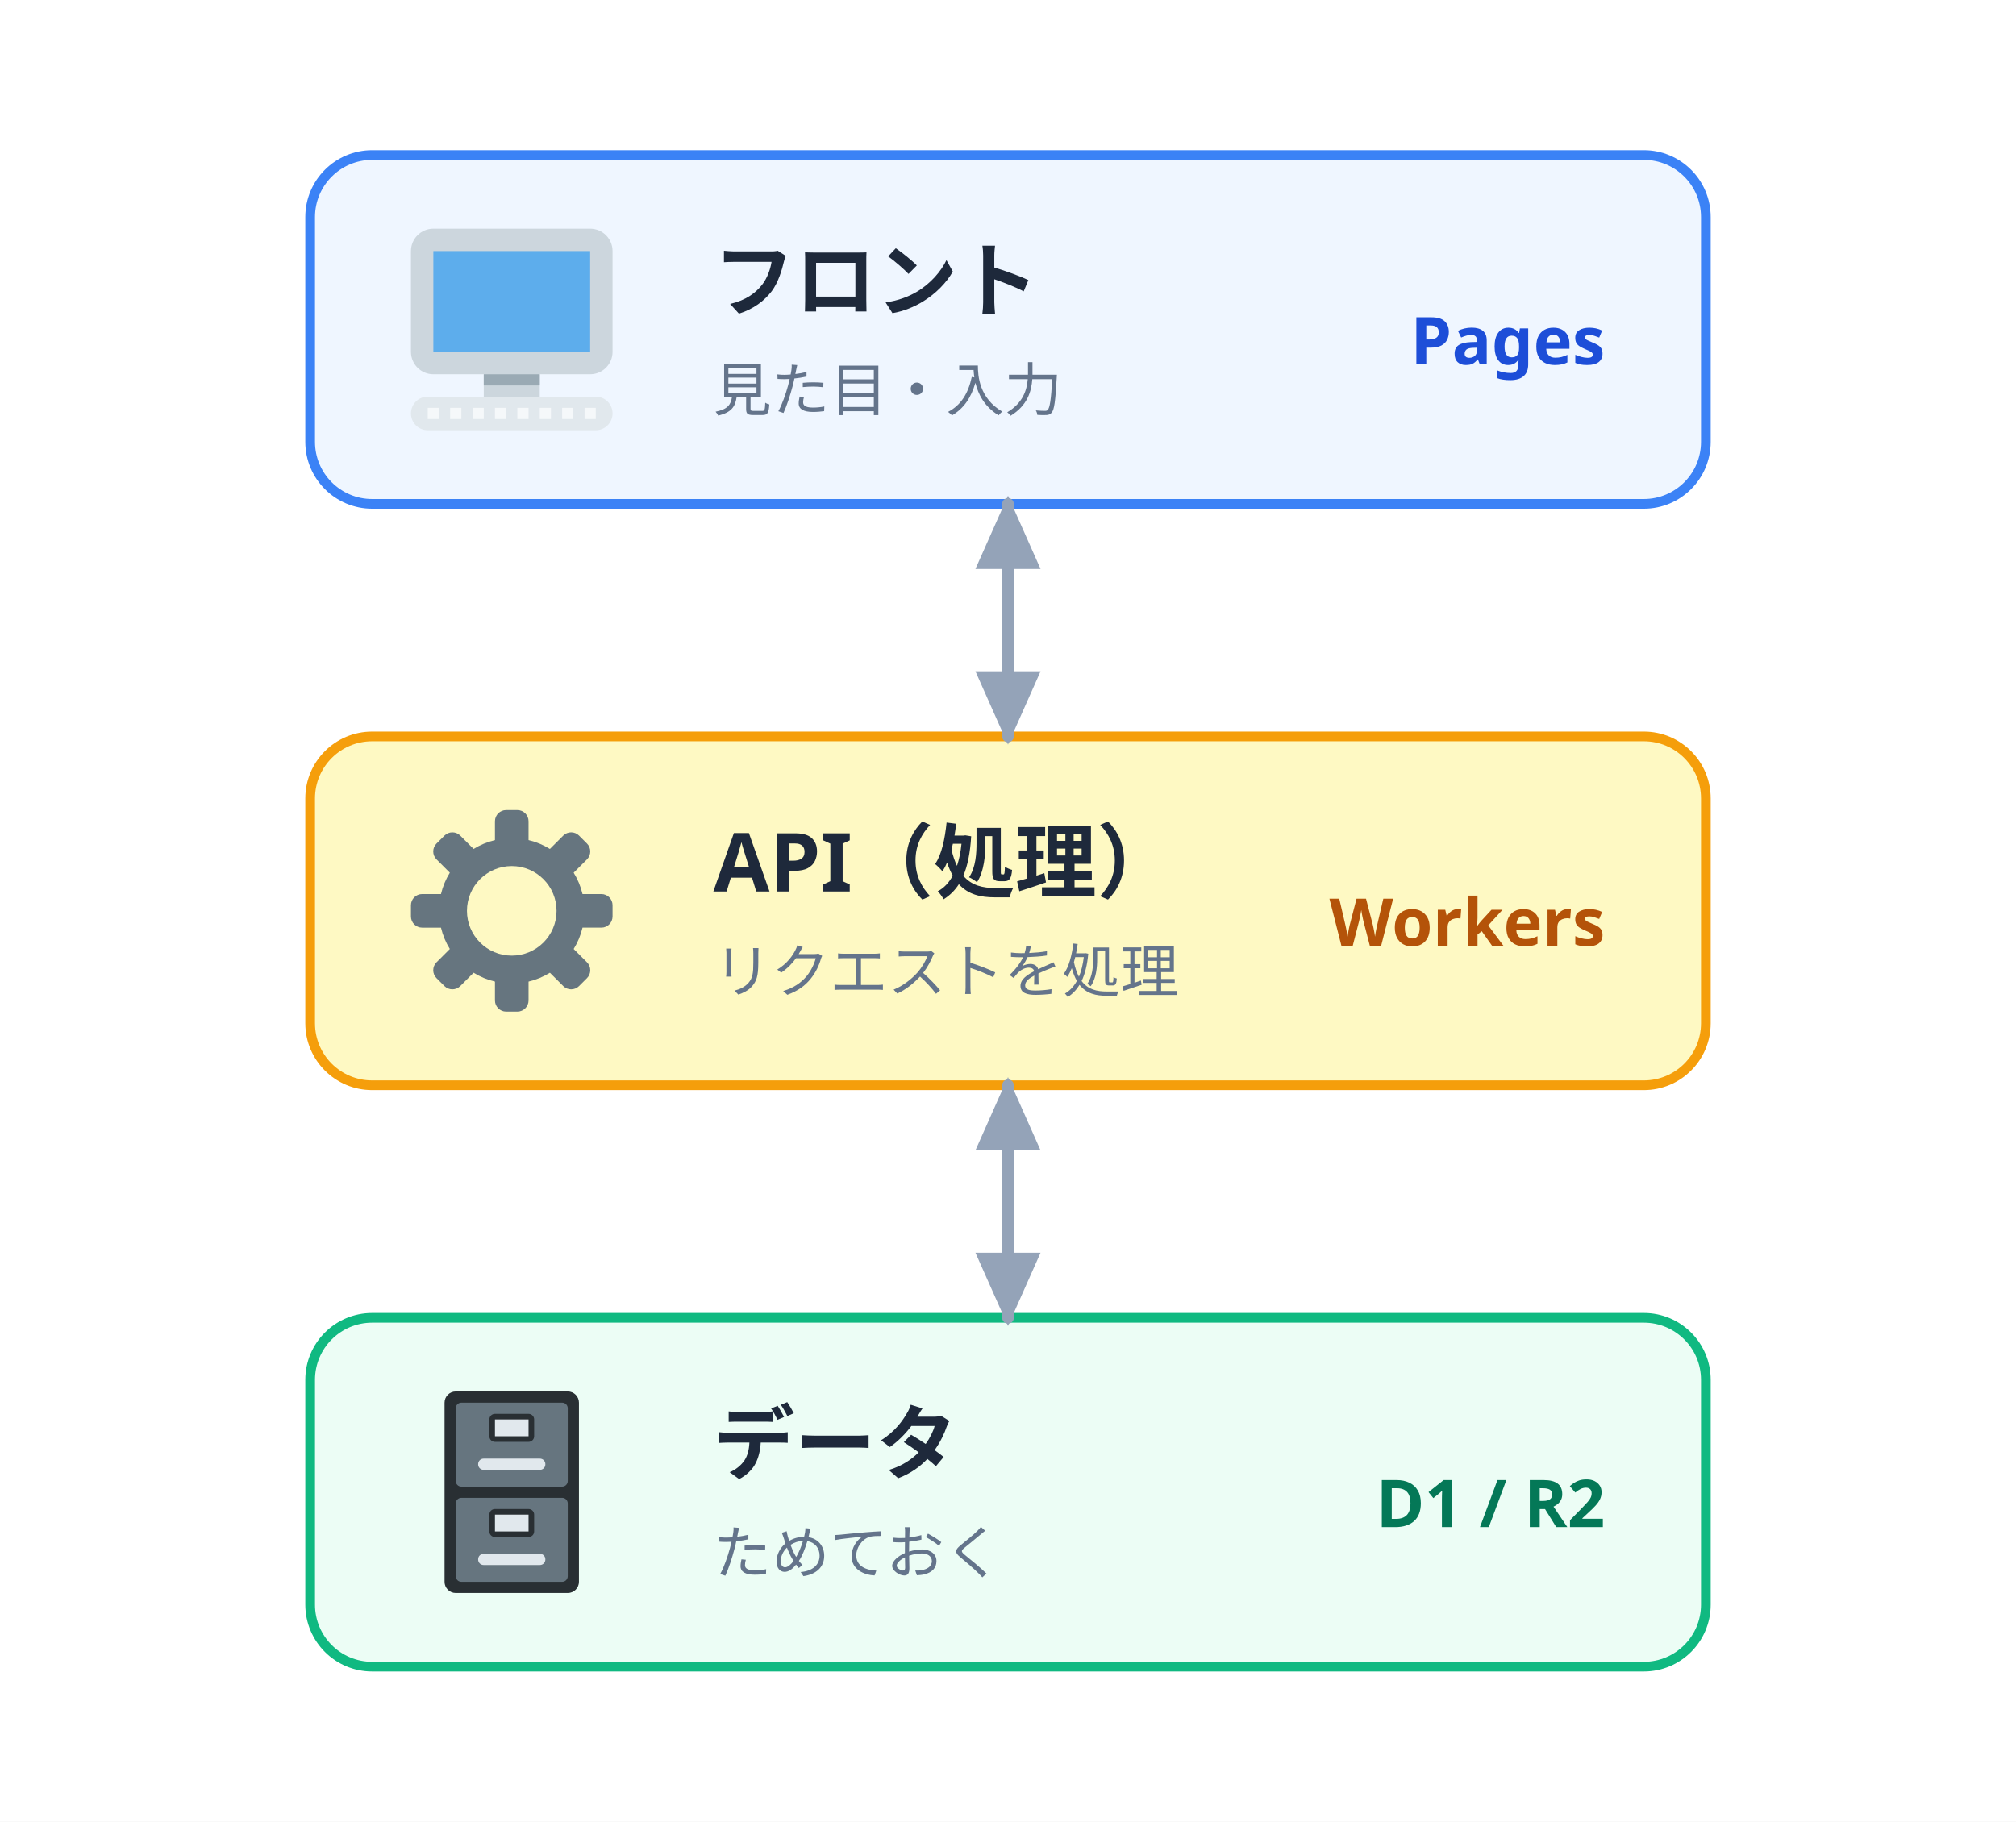
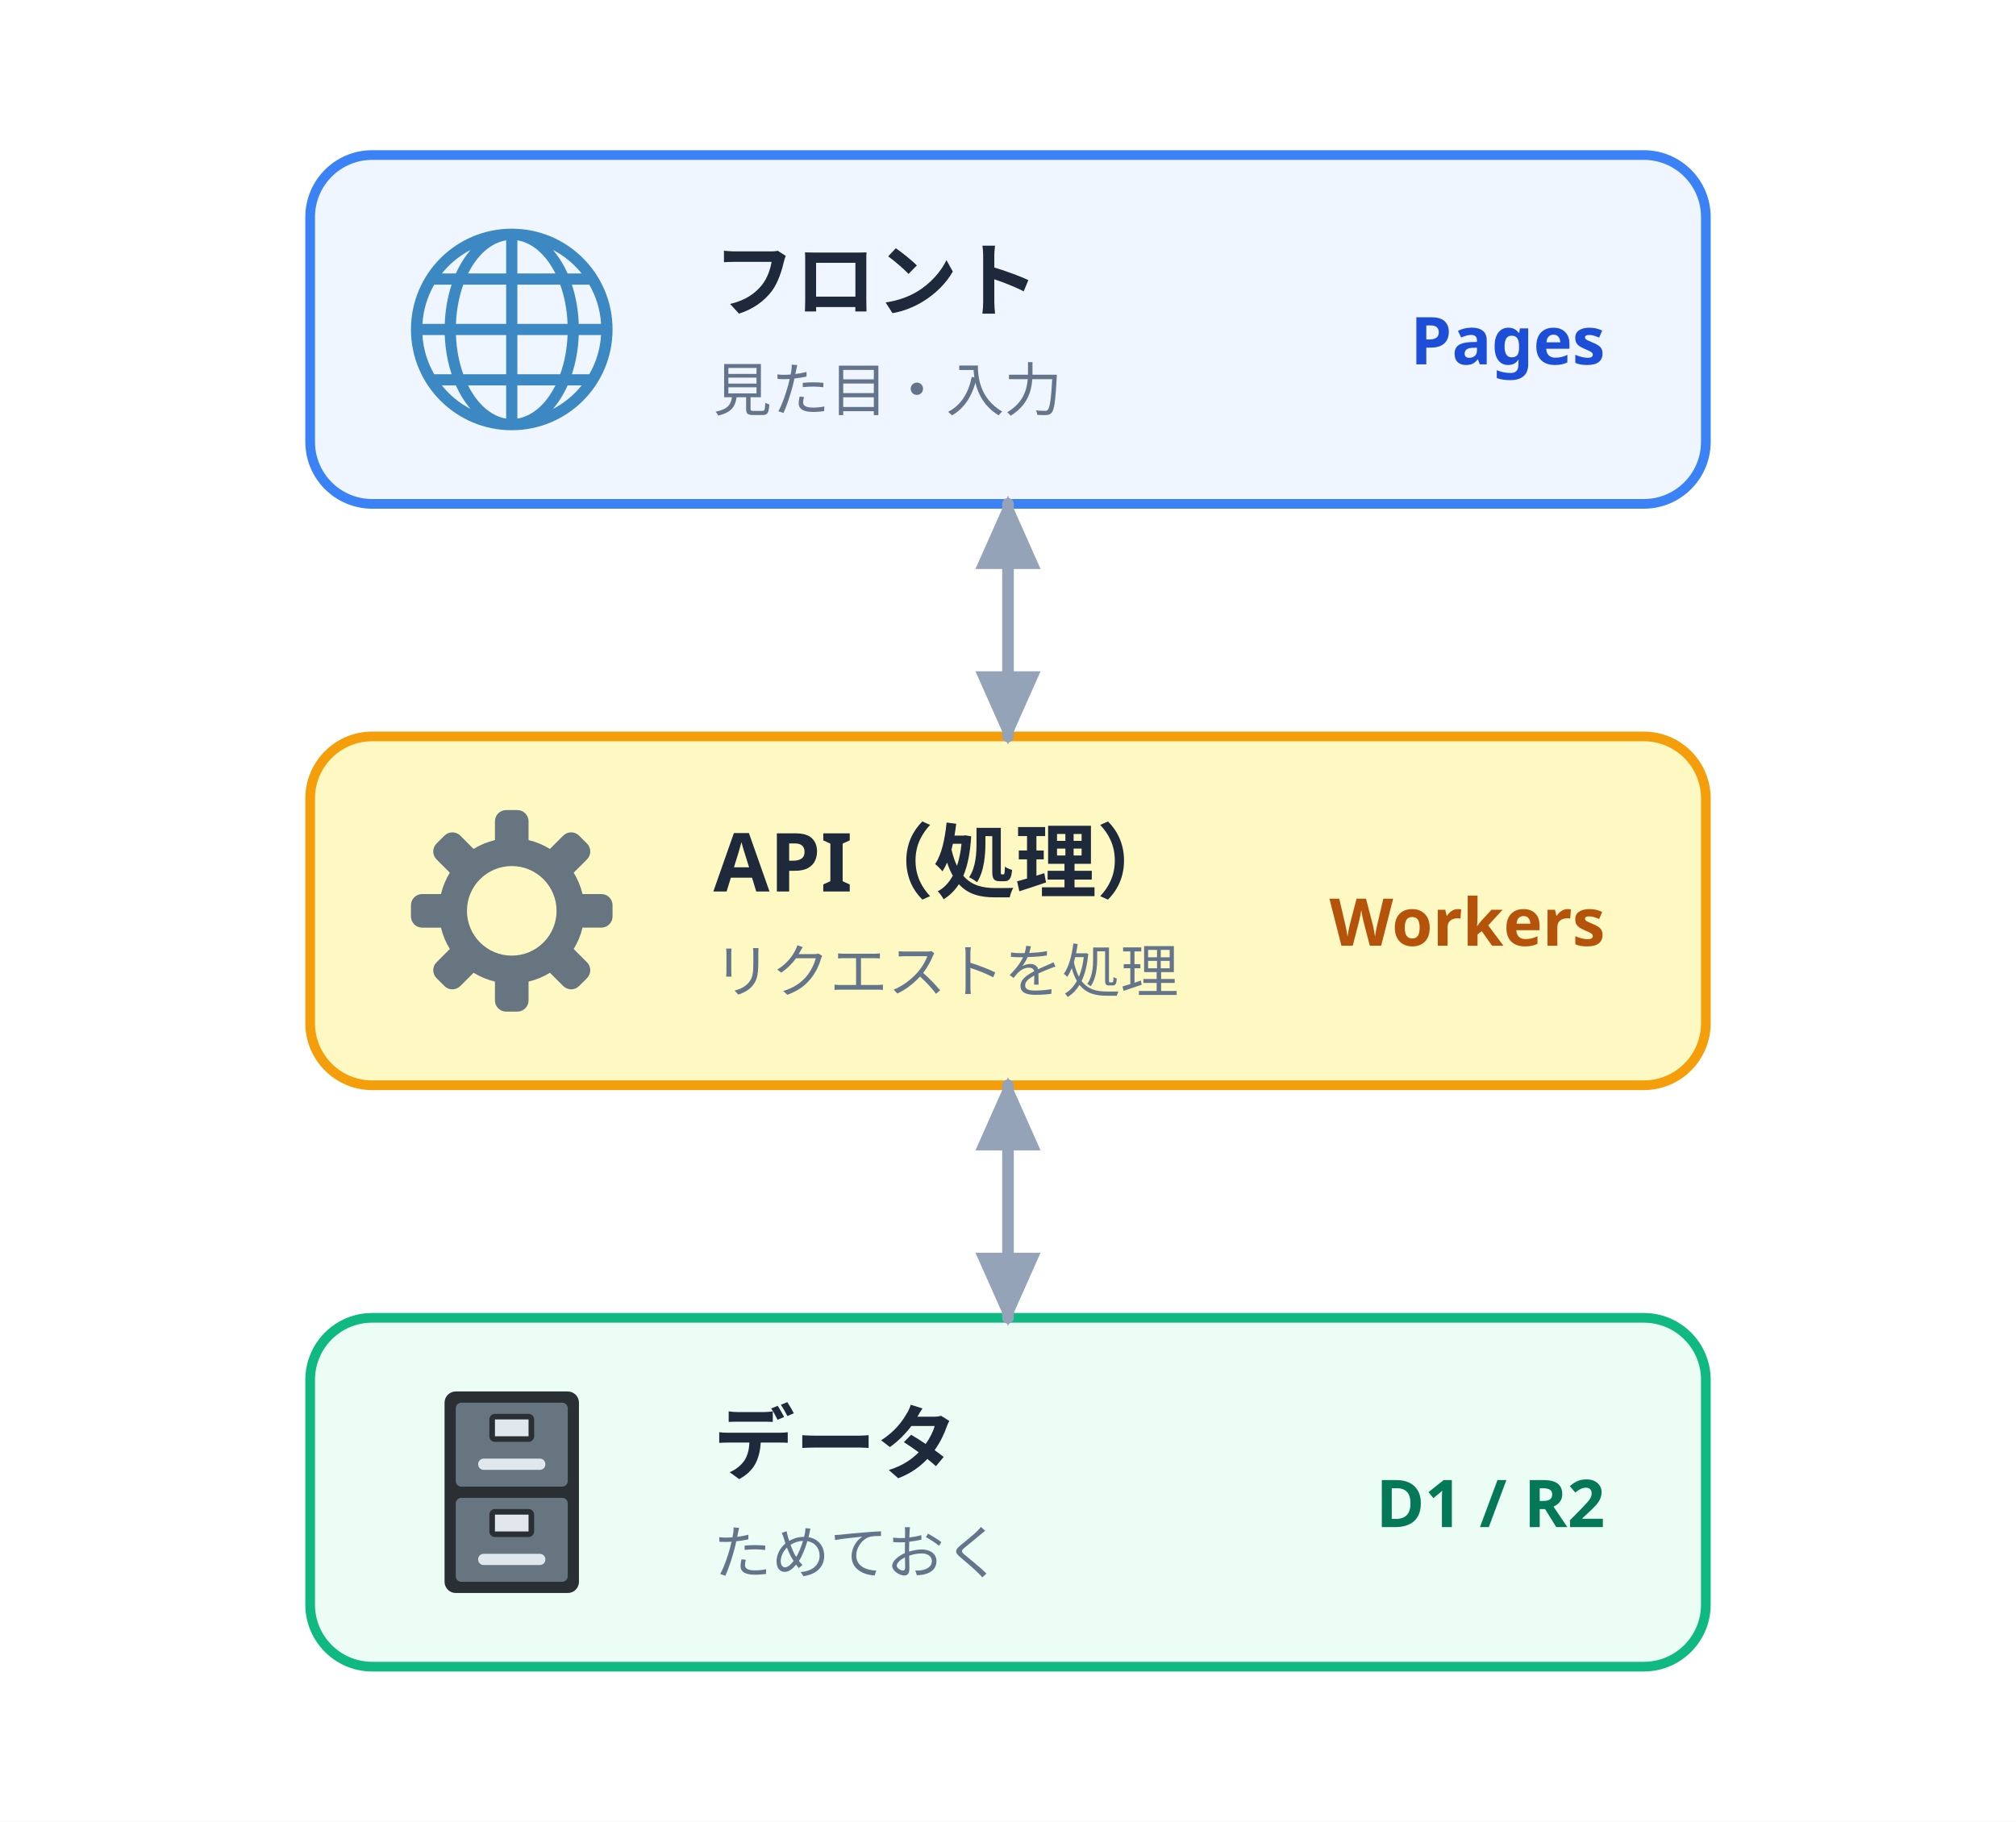
<svg xmlns="http://www.w3.org/2000/svg" width="520" height="470" viewBox="0 0 520 470" font-family="'Hiragino Sans','Noto Sans JP','Yu Gothic','Segoe UI',sans-serif">
  <defs>
    <marker id="aR" viewBox="0 0 10 10" refX="8" refY="5" markerWidth="7" markerHeight="7" orient="auto-start-reverse">
      <path d="M0 1 L9 5 L0 9 z" fill="#475569" />
    </marker>
    <marker id="aRsub" viewBox="0 0 10 10" refX="8" refY="5" markerWidth="7" markerHeight="7" orient="auto-start-reverse">
      <path d="M0 1 L9 5 L0 9 z" fill="#94a3b8" />
    </marker>
  </defs>
  <rect x="0" y="0" width="520" height="470" fill="#ffffff" />
  <rect x="80" y="40" width="360" height="90" rx="16" fill="#eff6ff" stroke="#3b82f6" stroke-width="2.5" />
  <svg x="106" y="59" width="52" height="52" viewBox="0 0 36 36">
-     <path fill="#CCD6DD" d="M36 22c0 2.209-1.791 4-4 4H4c-2.209 0-4-1.791-4-4V4c0-2.209 1.791-4 4-4h28c2.209 0 4 1.791 4 4v18z" />
-     <path fill="#5DADEC" d="M4 4h28v18H4z" />
-     <path fill="#CCD6DD" d="M13 26h10v6H13z" />
-     <path fill="#9AAAB4" d="M13 26h10v2H13z" />
-     <path fill="#E1E8ED" d="M36 33c0-1.657-1.343-3-3-3H3c-1.657 0-3 1.343-3 3s1.343 3 3 3h30c1.657 0 3-1.343 3-3z" />
-     <path fill="#F5F8FA" d="M3 32h2v2H3zm4 0h2v2H7zm4 0h2v2h-2zm4 0h2v2h-2zm4 0h2v2h-2zm4 0h2v2h-2zm4 0h2v2h-2zm4 0h2v2h-2z" />
+     <path fill="#3B88C3" d="M18 0C8.059 0 0 8.059 0 18s8.059 18 18 18 18-8.059 18-18S27.941 0 18 0zM2.05 19h3.983c.092 2.506.522 4.871 1.229 7H4.158c-1.207-2.083-1.95-4.459-2.108-7zM19 8V2.081c2.747.436 5.162 2.655 6.799 5.919H19zm7.651 2c.754 2.083 1.219 4.46 1.317 7H19v-7h7.651zM17 2.081V8h-6.799C11.837 4.736 14.253 2.517 17 2.081zM17 10v7H8.032c.098-2.54.563-4.917 1.317-7H17zM6.034 17H2.05c.158-2.54.901-4.917 2.107-7h3.104c-.705 2.129-1.135 4.495-1.227 7zm1.998 2H17v7H9.349c-.754-2.083-1.219-4.459-1.317-7zM17 28v5.919c-2.747-.437-5.163-2.655-6.799-5.919H17zm2 5.919V28h6.8c-1.637 3.264-4.053 5.482-6.8 5.919zM19 26v-7h8.969c-.099 2.541-.563 4.917-1.317 7H19zm10.967-7h3.982c-.157 2.541-.9 4.917-2.107 7h-3.104c.706-2.129 1.136-4.494 1.229-7zm0-2c-.093-2.505-.523-4.871-1.229-7h3.104c1.207 2.083 1.95 4.46 2.107 7h-3.982zm.512-9h-2.503c-.717-1.604-1.606-3.015-2.619-4.199C27.346 4.833 29.089 6.267 30.479 8zM10.643 3.801C9.629 4.985 8.74 6.396 8.023 8H5.521c1.39-1.733 3.133-3.166 5.122-4.199zM5.521 28h2.503c.716 1.604 1.605 3.015 2.619 4.198C8.654 31.166 6.911 29.733 5.521 28zm19.836 4.198c1.014-1.184 1.902-2.594 2.619-4.198h2.503c-1.39 1.733-3.133 3.166-5.122 4.198z" />
  </svg>
  <text x="184" y="80" text-anchor="start" font-size="21" fill="#1e293b" font-weight="700">フロント</text>
  <text x="184" y="106" text-anchor="start" font-size="15" fill="#64748b" font-weight="400">見た目・入力</text>
  <text x="414" y="94" text-anchor="end" font-size="17" fill="#1d4ed8" font-weight="600">Pages</text>
  <rect x="80" y="190" width="360" height="90" rx="16" fill="#fef9c3" stroke="#f59e0b" stroke-width="2.5" />
  <svg x="106" y="209" width="52" height="52" viewBox="0 0 36 36">
    <path fill="#66757F" d="M34 15h-3.362c-.324-1.369-.864-2.651-1.582-3.814l2.379-2.379c.781-.781.781-2.048 0-2.829l-1.414-1.414c-.781-.781-2.047-.781-2.828 0l-2.379 2.379C23.65 6.225 22.369 5.686 21 5.362V2c0-1.104-.896-2-2-2h-2c-1.104 0-2 .896-2 2v3.362c-1.369.324-2.651.864-3.814 1.582L8.808 4.565c-.781-.781-2.048-.781-2.828 0L4.565 5.979c-.781.781-.781 2.048-.001 2.829l2.379 2.379C6.225 12.35 5.686 13.632 5.362 15H2c-1.104 0-2 .896-2 2v2c0 1.104.896 2 2 2h3.362c.324 1.368.864 2.65 1.582 3.813l-2.379 2.379c-.78.78-.78 2.048.001 2.829l1.414 1.414c.78.78 2.047.78 2.828 0l2.379-2.379c1.163.719 2.445 1.258 3.814 1.582V34c0 1.104.896 2 2 2h2c1.104 0 2-.896 2-2v-3.362c1.368-.324 2.65-.864 3.813-1.582l2.379 2.379c.781.781 2.047.781 2.828 0l1.414-1.414c.781-.781.781-2.048 0-2.829l-2.379-2.379c.719-1.163 1.258-2.445 1.582-3.814H34c1.104 0 2-.896 2-2v-2C36 15.896 35.104 15 34 15zM18 26c-4.418 0-8-3.582-8-8s3.582-8 8-8 8 3.582 8 8-3.582 8-8 8z" />
  </svg>
  <text x="184" y="230" text-anchor="start" font-size="21" fill="#1e293b" font-weight="700">API（処理）</text>
  <text x="184" y="256" text-anchor="start" font-size="15" fill="#64748b" font-weight="400">リクエストを処理</text>
  <text x="414" y="244" text-anchor="end" font-size="17" fill="#b45309" font-weight="600">Workers</text>
  <rect x="80" y="340" width="360" height="90" rx="16" fill="#ecfdf5" stroke="#10b981" stroke-width="2.5" />
  <svg x="106" y="359" width="52" height="52" viewBox="0 0 36 36">
    <path fill="#292F33" d="M30 34c0 1.104-.896 2-2 2H8c-1.104 0-2-.896-2-2V2c0-1.104.896-2 2-2h20c1.104 0 2 .896 2 2v32z" />
    <path fill="#66757F" d="M28 16c0 .552-.447 1-1 1H9c-.552 0-1-.448-1-1V3c0-.552.448-1 1-1h18c.553 0 1 .448 1 1v13zm0 17c0 .553-.447 1-1 1H9c-.552 0-1-.447-1-1V20c0-.553.448-1 1-1h18c.553 0 1 .447 1 1v13z" />
    <path fill="#292F33" d="M22 8c0 .552-.447 1-1 1h-6c-.552 0-1-.448-1-1V5c0-.552.448-1 1-1h6c.553 0 1 .448 1 1v3zm0 17c0 .553-.447 1-1 1h-6c-.552 0-1-.447-1-1v-3c0-.553.448-1 1-1h6c.553 0 1 .447 1 1v3z" />
    <path fill="#E1E8ED" d="M15 5h6v3h-6zm0 17h6v3h-6zm9-8.97c0 .536-.435.97-.97.97H12.97c-.536 0-.97-.435-.97-.97v-.06c0-.536.434-.97.97-.97h10.06c.535 0 .97.435.97.97v.06zm0 16.999c0 .536-.435.971-.97.971H12.97c-.536 0-.97-.435-.97-.971v-.059c0-.535.434-.97.97-.97h10.06c.535 0 .97.435.97.971v.058z" />
  </svg>
  <text x="184" y="380" text-anchor="start" font-size="21" fill="#1e293b" font-weight="700">データ</text>
  <text x="184" y="406" text-anchor="start" font-size="15" fill="#64748b" font-weight="400">ためておく</text>
  <text x="414" y="394" text-anchor="end" font-size="17" fill="#047857" font-weight="600">D1 / R2</text>
  <line x1="260" y1="130" x2="260" y2="190" stroke="#94a3b8" stroke-width="3" stroke-linecap="round" marker-end="url(#aRsub)" marker-start="url(#aRsub)" />
  <line x1="260" y1="280" x2="260" y2="340" stroke="#94a3b8" stroke-width="3" stroke-linecap="round" marker-end="url(#aRsub)" marker-start="url(#aRsub)" />
</svg>
